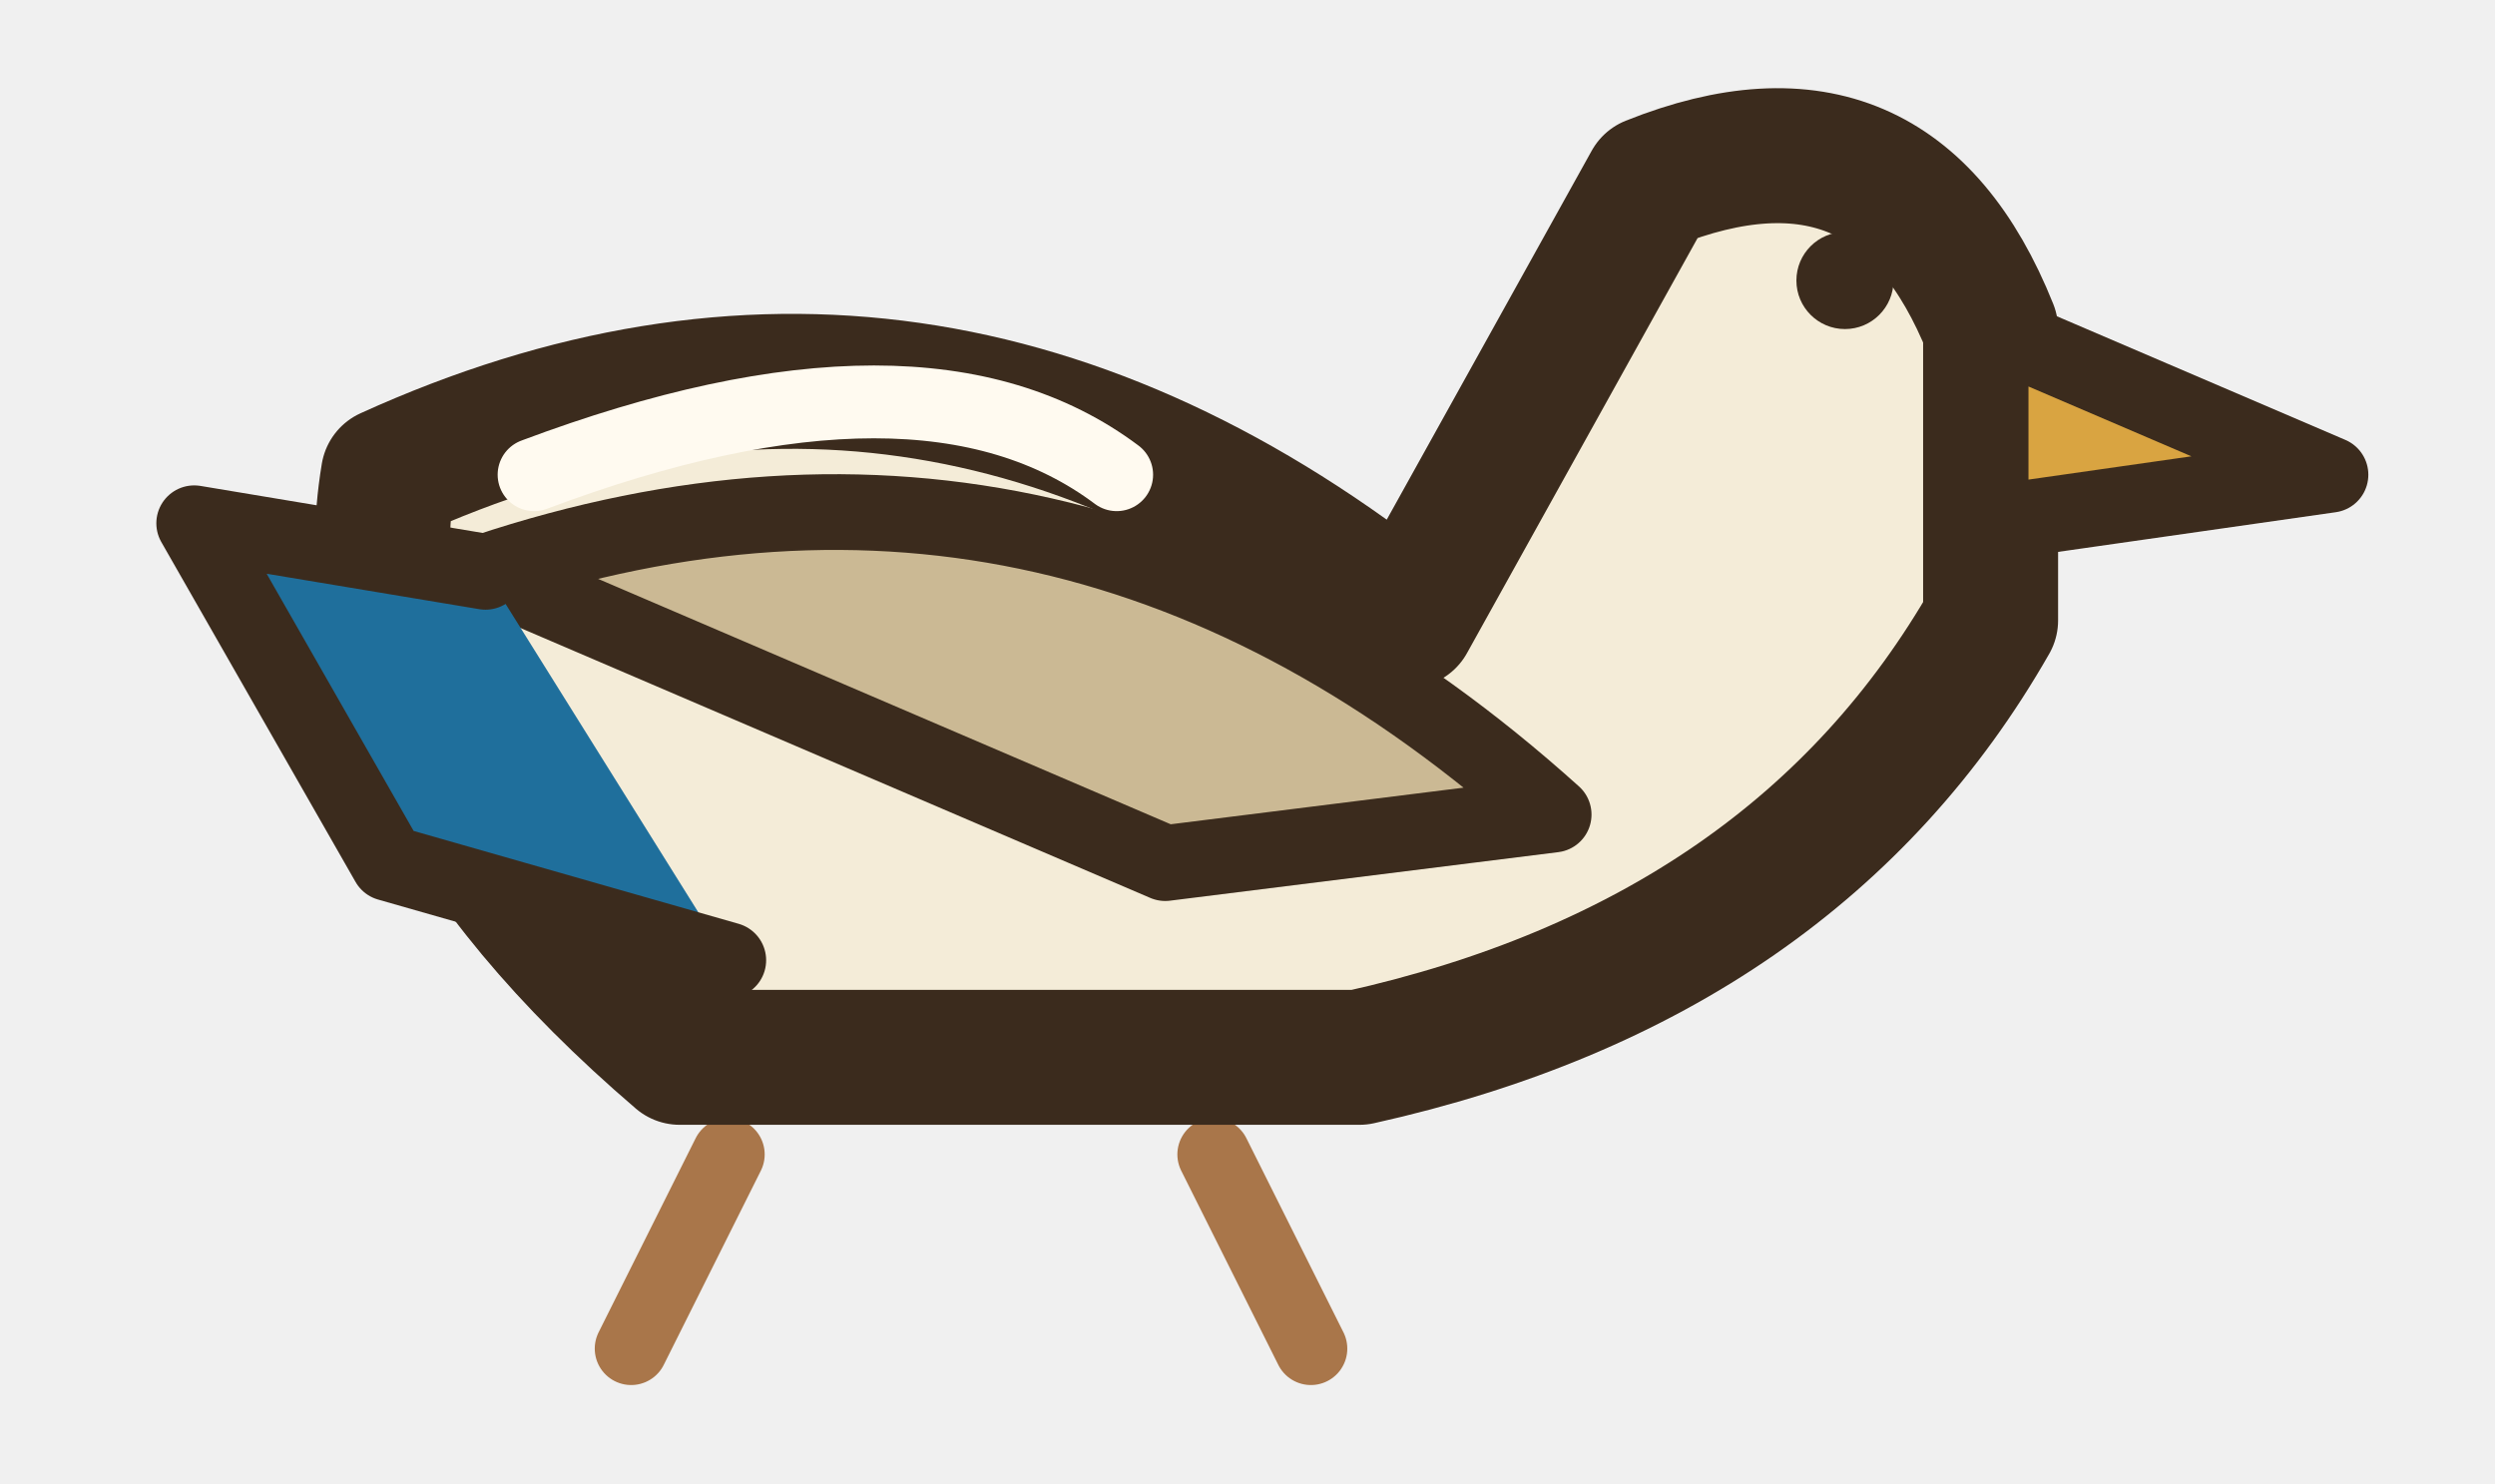
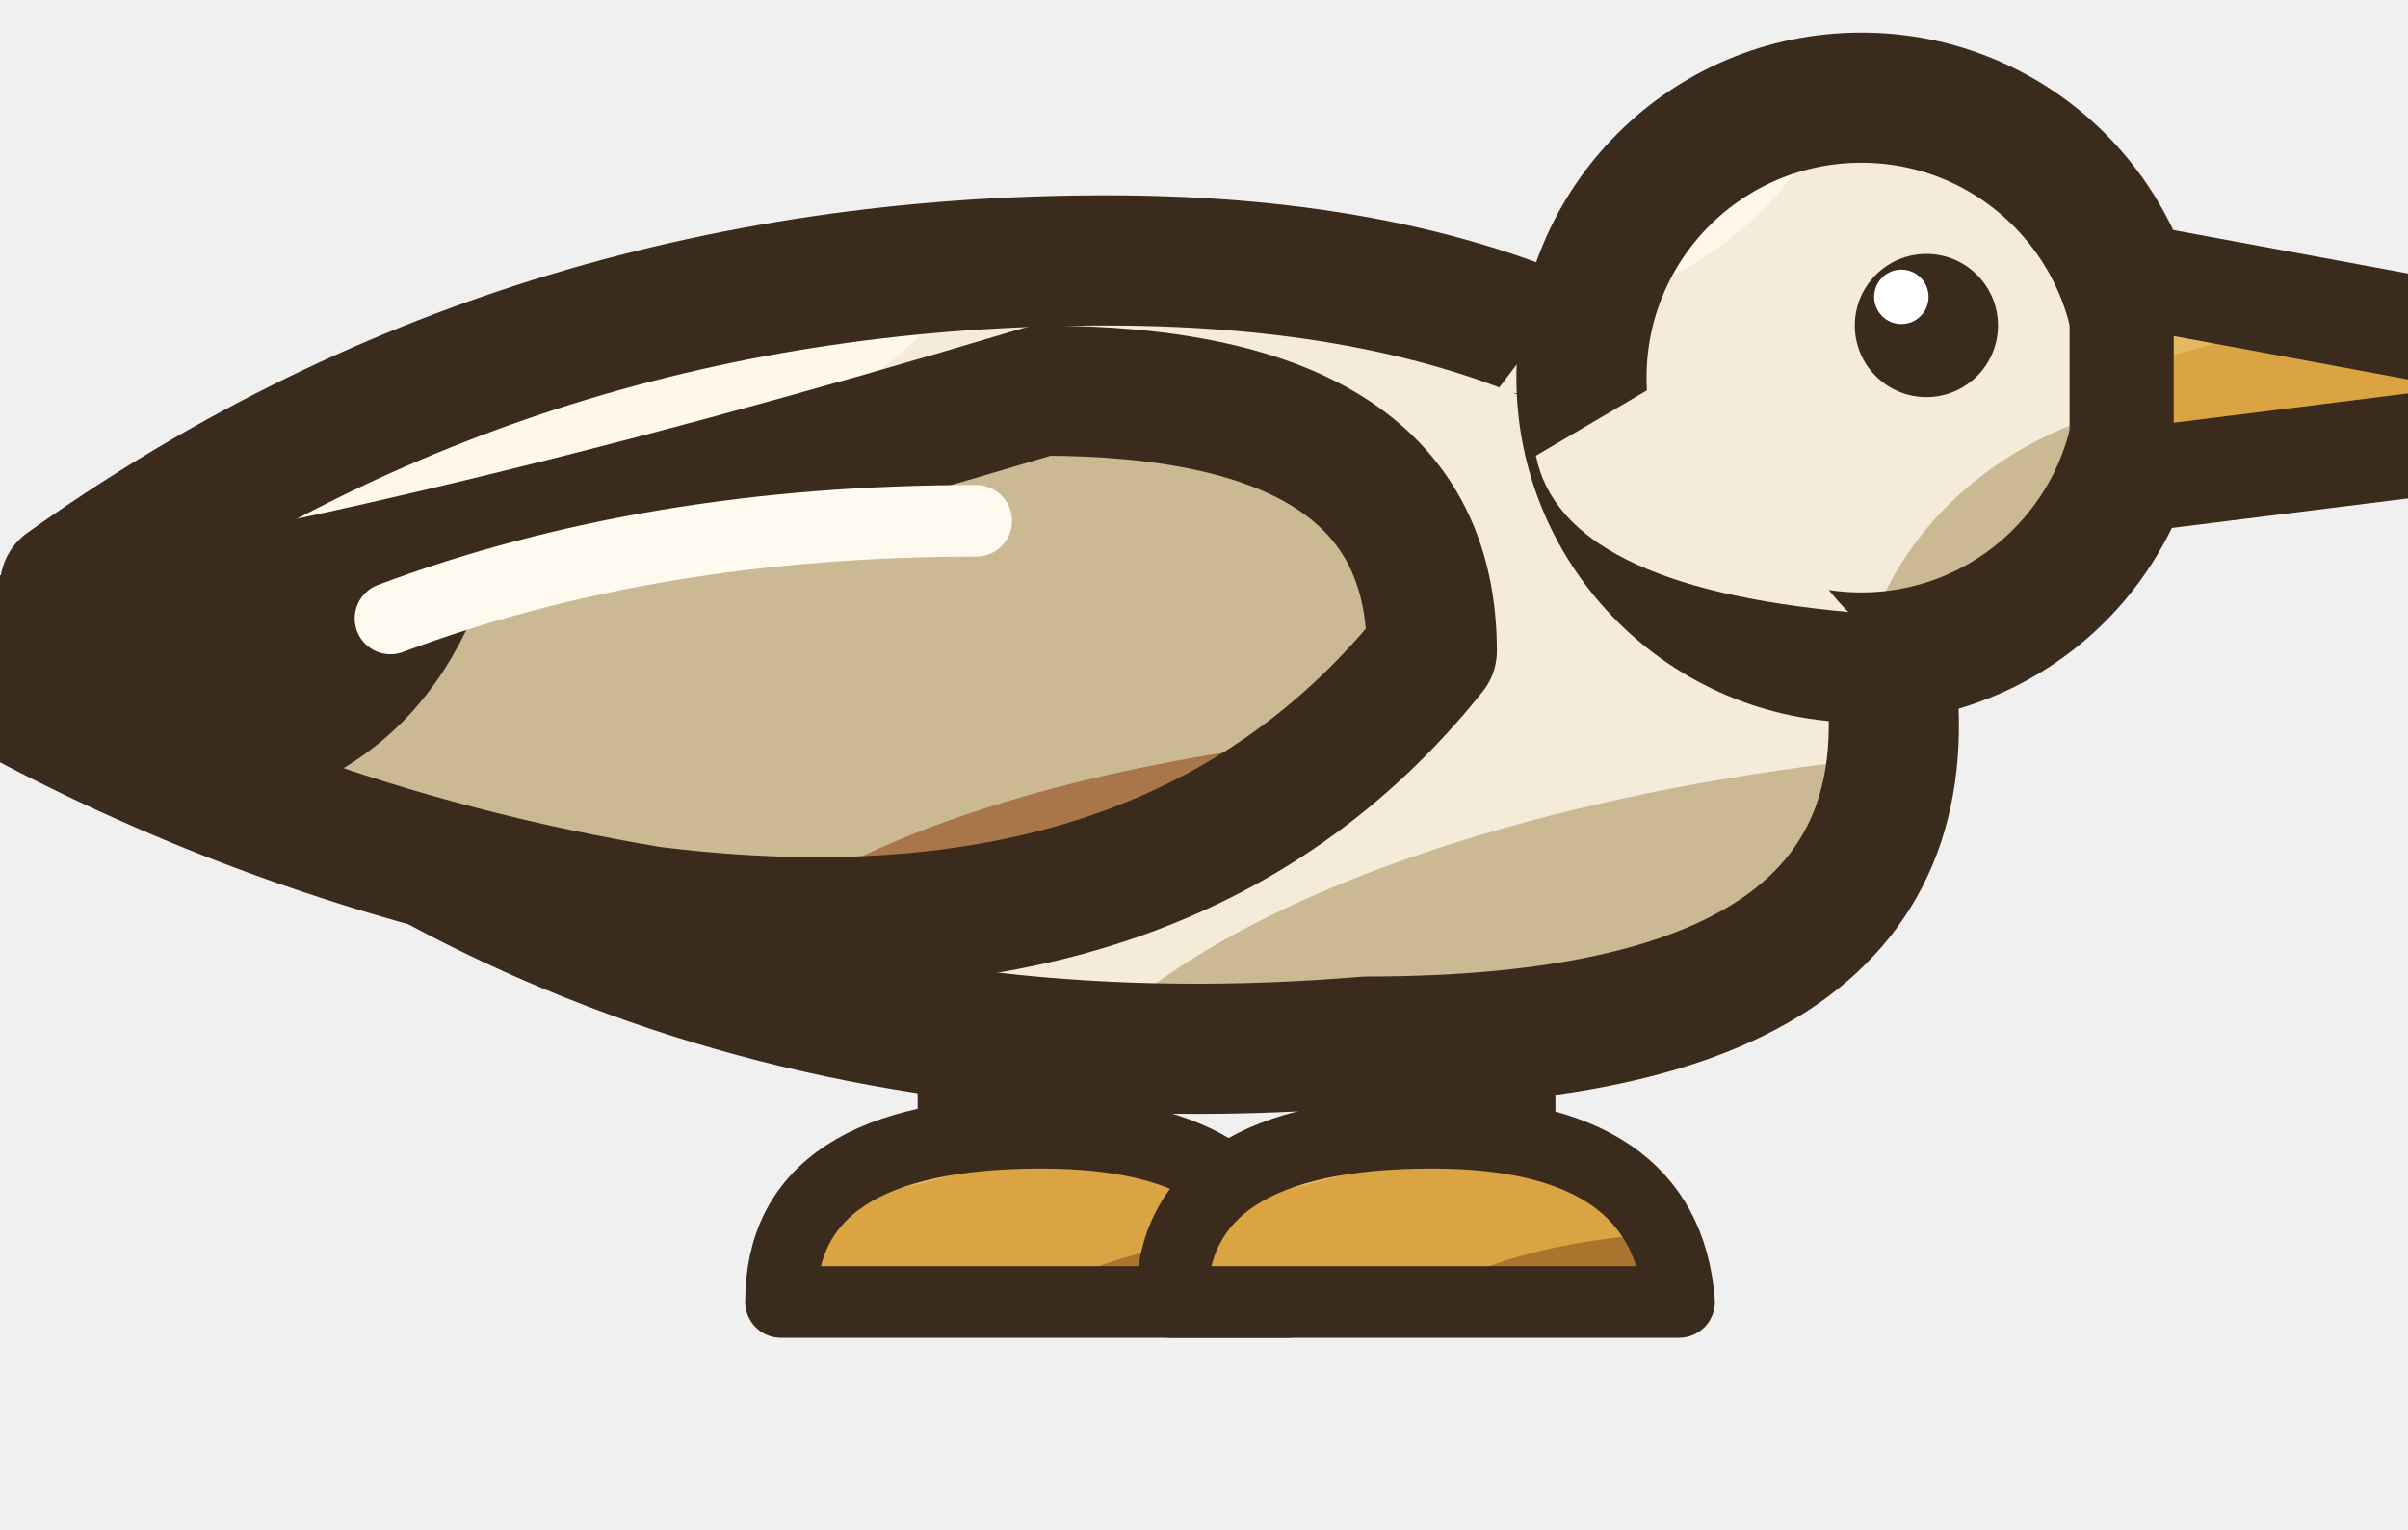
- <svg xmlns="http://www.w3.org/2000/svg" width="37" height="22" viewBox="-18 -20 37 22">
-   <g transform="scale(0.72)">
-     <g stroke="#3b2b1d" stroke-linecap="round" stroke-linejoin="round">
-       <path d="M-10 -4 L-12 0 M0 -4 L2 0" fill="none" stroke="#a9764a" stroke-width="1.5" />
-       <path d="M-11 -6 Q-18 -12 -17 -18 Q-6 -23 4 -15 L9 -24 Q14 -26 16 -21 L16 -15 Q12 -8 3 -6Z" fill="#f4ecd8" stroke-width="2.78" />
-       <path d="M-15 -16 Q-3 -20 7 -11 L-1 -10Z" fill="#cbb994" stroke-width="1.56" />
-       <path d="M-15 -16 L-21 -17 L-17 -10 L-10 -8" fill="#1f6f9c" stroke-width="1.56" />
-       <path d="M16 -21 L23 -18 L16 -17Z" fill="#d9a441" stroke-width="1.56" />
-       <circle cx="13" cy="-22" r="1" fill="#3b2b1d" stroke="none" />
-       <path d="M-14 -18 Q-6 -21 -2 -18" fill="none" stroke="#fffaf0" stroke-width="1.5" />
+ <svg xmlns="http://www.w3.org/2000/svg" width="37" height="23.5" viewBox="-18 -20 37 23.5">
+   <g stroke-linejoin="round" stroke-linecap="round">
+     <path d="M-2 -5 L-2 -2" fill="none" stroke="#3b2b1d" stroke-width="3.8" />
+     <path d="M-2 -5 L-2 -2" fill="none" stroke="#d9a441" stroke-width="1.6" />
+     <path d="M4 -5 L4 -2" fill="none" stroke="#3b2b1d" stroke-width="3.8" />
+     <path d="M4 -5 L4 -2" fill="none" stroke="#d9a441" stroke-width="1.6" />
+     <clipPath id="k6">
+       <path d="M-6 0 Q-6 -2.6 -2 -2.6 Q1.6 -2.6 1.8 0Z" />
+     </clipPath>
+     <path d="M-6 0 Q-6 -2.6 -2 -2.6 Q1.6 -2.6 1.8 0Z" fill="#d9a441" />
+     <g clip-path="url(#k6)" stroke="none">
+       <ellipse cx="-6.9" cy="-2.9" rx="4.8" ry="1.4" fill="#e6b866" />
+       <ellipse cx="2.7" cy="0.3" rx="4.8" ry="1.4" fill="#a8742e" />
    </g>
+     <path d="M-6 0 Q-6 -2.6 -2 -2.6 Q1.6 -2.6 1.8 0Z" fill="none" stroke="#3b2b1d" stroke-width="1.1" />
+     <clipPath id="k7">
+       <path d="M0 0 Q0 -2.6 4 -2.6 Q7.6 -2.6 7.8 0Z" />
+     </clipPath>
+     <path d="M0 0 Q0 -2.6 4 -2.6 Q7.6 -2.6 7.8 0Z" fill="#d9a441" />
+     <g clip-path="url(#k7)" stroke="none">
+       <ellipse cx="-0.9" cy="-2.9" rx="4.8" ry="1.4" fill="#e6b866" />
+       <ellipse cx="8.7" cy="0.3" rx="4.8" ry="1.4" fill="#a8742e" />
+     </g>
+     <path d="M0 0 Q0 -2.6 4 -2.6 Q7.6 -2.6 7.8 0Z" fill="none" stroke="#3b2b1d" stroke-width="1.1" />
+     <clipPath id="k8">
+       <path d="M-17 -11 Q-10 -16 -1 -16 Q8 -16 11 -10 Q12 -4 3 -4 Q-9 -3 -17 -11Z" />
+     </clipPath>
+     <path d="M-17 -11 Q-10 -16 -1 -16 Q8 -16 11 -10 Q12 -4 3 -4 Q-9 -3 -17 -11Z" fill="#f4ecd8" />
+     <g clip-path="url(#k8)" stroke="none">
+       <ellipse cx="-20.5" cy="-17.6" rx="18.0" ry="7.2" fill="#fff8ea" />
+       <ellipse cx="15.5" cy="-1.4" rx="18.0" ry="7.2" fill="#cbb994" />
+     </g>
+     <path d="M-17 -11 Q-10 -16 -1 -16 Q8 -16 11 -10 Q12 -4 3 -4 Q-9 -3 -17 -11Z" fill="none" stroke="#3b2b1d" stroke-width="2" />
+     <path d="M5 -14 Q8 -18 10 -19 L12 -13Z" fill="#f4ecd8" />
+     <clipPath id="k9">
+       <path d="M10.6 -18.5 A4.3 4.3 0 1 1 10.6 -9.9 A4.3 4.3 0 1 1 10.6 -18.5Z" />
+     </clipPath>
+     <path d="M10.6 -18.5 A4.3 4.3 0 1 1 10.6 -9.9 A4.3 4.3 0 1 1 10.6 -18.5Z" fill="#f4ecd8" />
+     <g clip-path="url(#k9)" stroke="none">
+       <ellipse cx="4.9" cy="-20.1" rx="5.6" ry="5.0" fill="#fff8ea" />
+       <ellipse cx="16.1" cy="-8.9" rx="5.6" ry="5.0" fill="#cbb994" />
+     </g>
+     <path d="M10.6 -18.5 A4.3 4.3 0 1 1 10.6 -9.9 A4.3 4.3 0 1 1 10.6 -18.5Z" fill="none" stroke="#3b2b1d" stroke-width="2" />
+     <path d="M9 -15 Q9 -12 10.4 -10.6 Q6 -11 5.6 -13Z" fill="#f4ecd8" />
+     <clipPath id="k10">
+       <path d="M-19 -10 Q-12 -11 -2 -14 Q4 -14 4 -10 Q0 -5 -8 -6 Q-14 -7 -19 -10Z" />
+     </clipPath>
+     <path d="M-19 -10 Q-12 -11 -2 -14 Q4 -14 4 -10 Q0 -5 -8 -6 Q-14 -7 -19 -10Z" fill="#cbb994" />
+     <g clip-path="url(#k10)" stroke="none">
+       <ellipse cx="-21.8" cy="-15.1" rx="14.3" ry="5.0" fill="#e8dcc0" />
+       <ellipse cx="6.8" cy="-3.9" rx="14.3" ry="5.0" fill="#a9764a" />
+     </g>
+     <path d="M-19 -10 Q-12 -11 -2 -14 Q4 -14 4 -10 Q0 -5 -8 -6 Q-14 -7 -19 -10Z" fill="none" stroke="#3b2b1d" stroke-width="2" />
+     <path d="M-19 -10 Q-15 -11.4 -11 -11.6 Q-12 -8 -16 -8Z" fill="#3b2b1d" stroke="#3b2b1d" stroke-width="1.2" />
+     <path d="M-3 -12 Q-8 -12 -12 -10.5" fill="none" stroke="#fffaf0" stroke-width="1.1" />
+     <clipPath id="k11">
+       <path d="M14.6 -15.8 L20 -14.8 Q20.6 -13.8 19.4 -13.2 L14.6 -12.6Z" />
+     </clipPath>
+     <path d="M14.6 -15.8 L20 -14.8 Q20.6 -13.8 19.4 -13.2 L14.6 -12.6Z" fill="#d9a441" />
+     <g clip-path="url(#k11)" stroke="none">
+       <ellipse cx="13.9" cy="-16.2" rx="3.7" ry="1.8" fill="#e6b866" />
+       <ellipse cx="21.3" cy="-12.2" rx="3.7" ry="1.8" fill="#a8742e" />
+     </g>
+     <path d="M14.6 -15.8 L20 -14.8 Q20.6 -13.8 19.4 -13.2 L14.6 -12.6Z" fill="none" stroke="#3b2b1d" stroke-width="1.6" />
+     <circle cx="11.6" cy="-15" r="1.1" fill="#3b2b1d" />
+     <circle cx="11.215" cy="-15.44" r="0.418" fill="#fff" />
  </g>
</svg>
